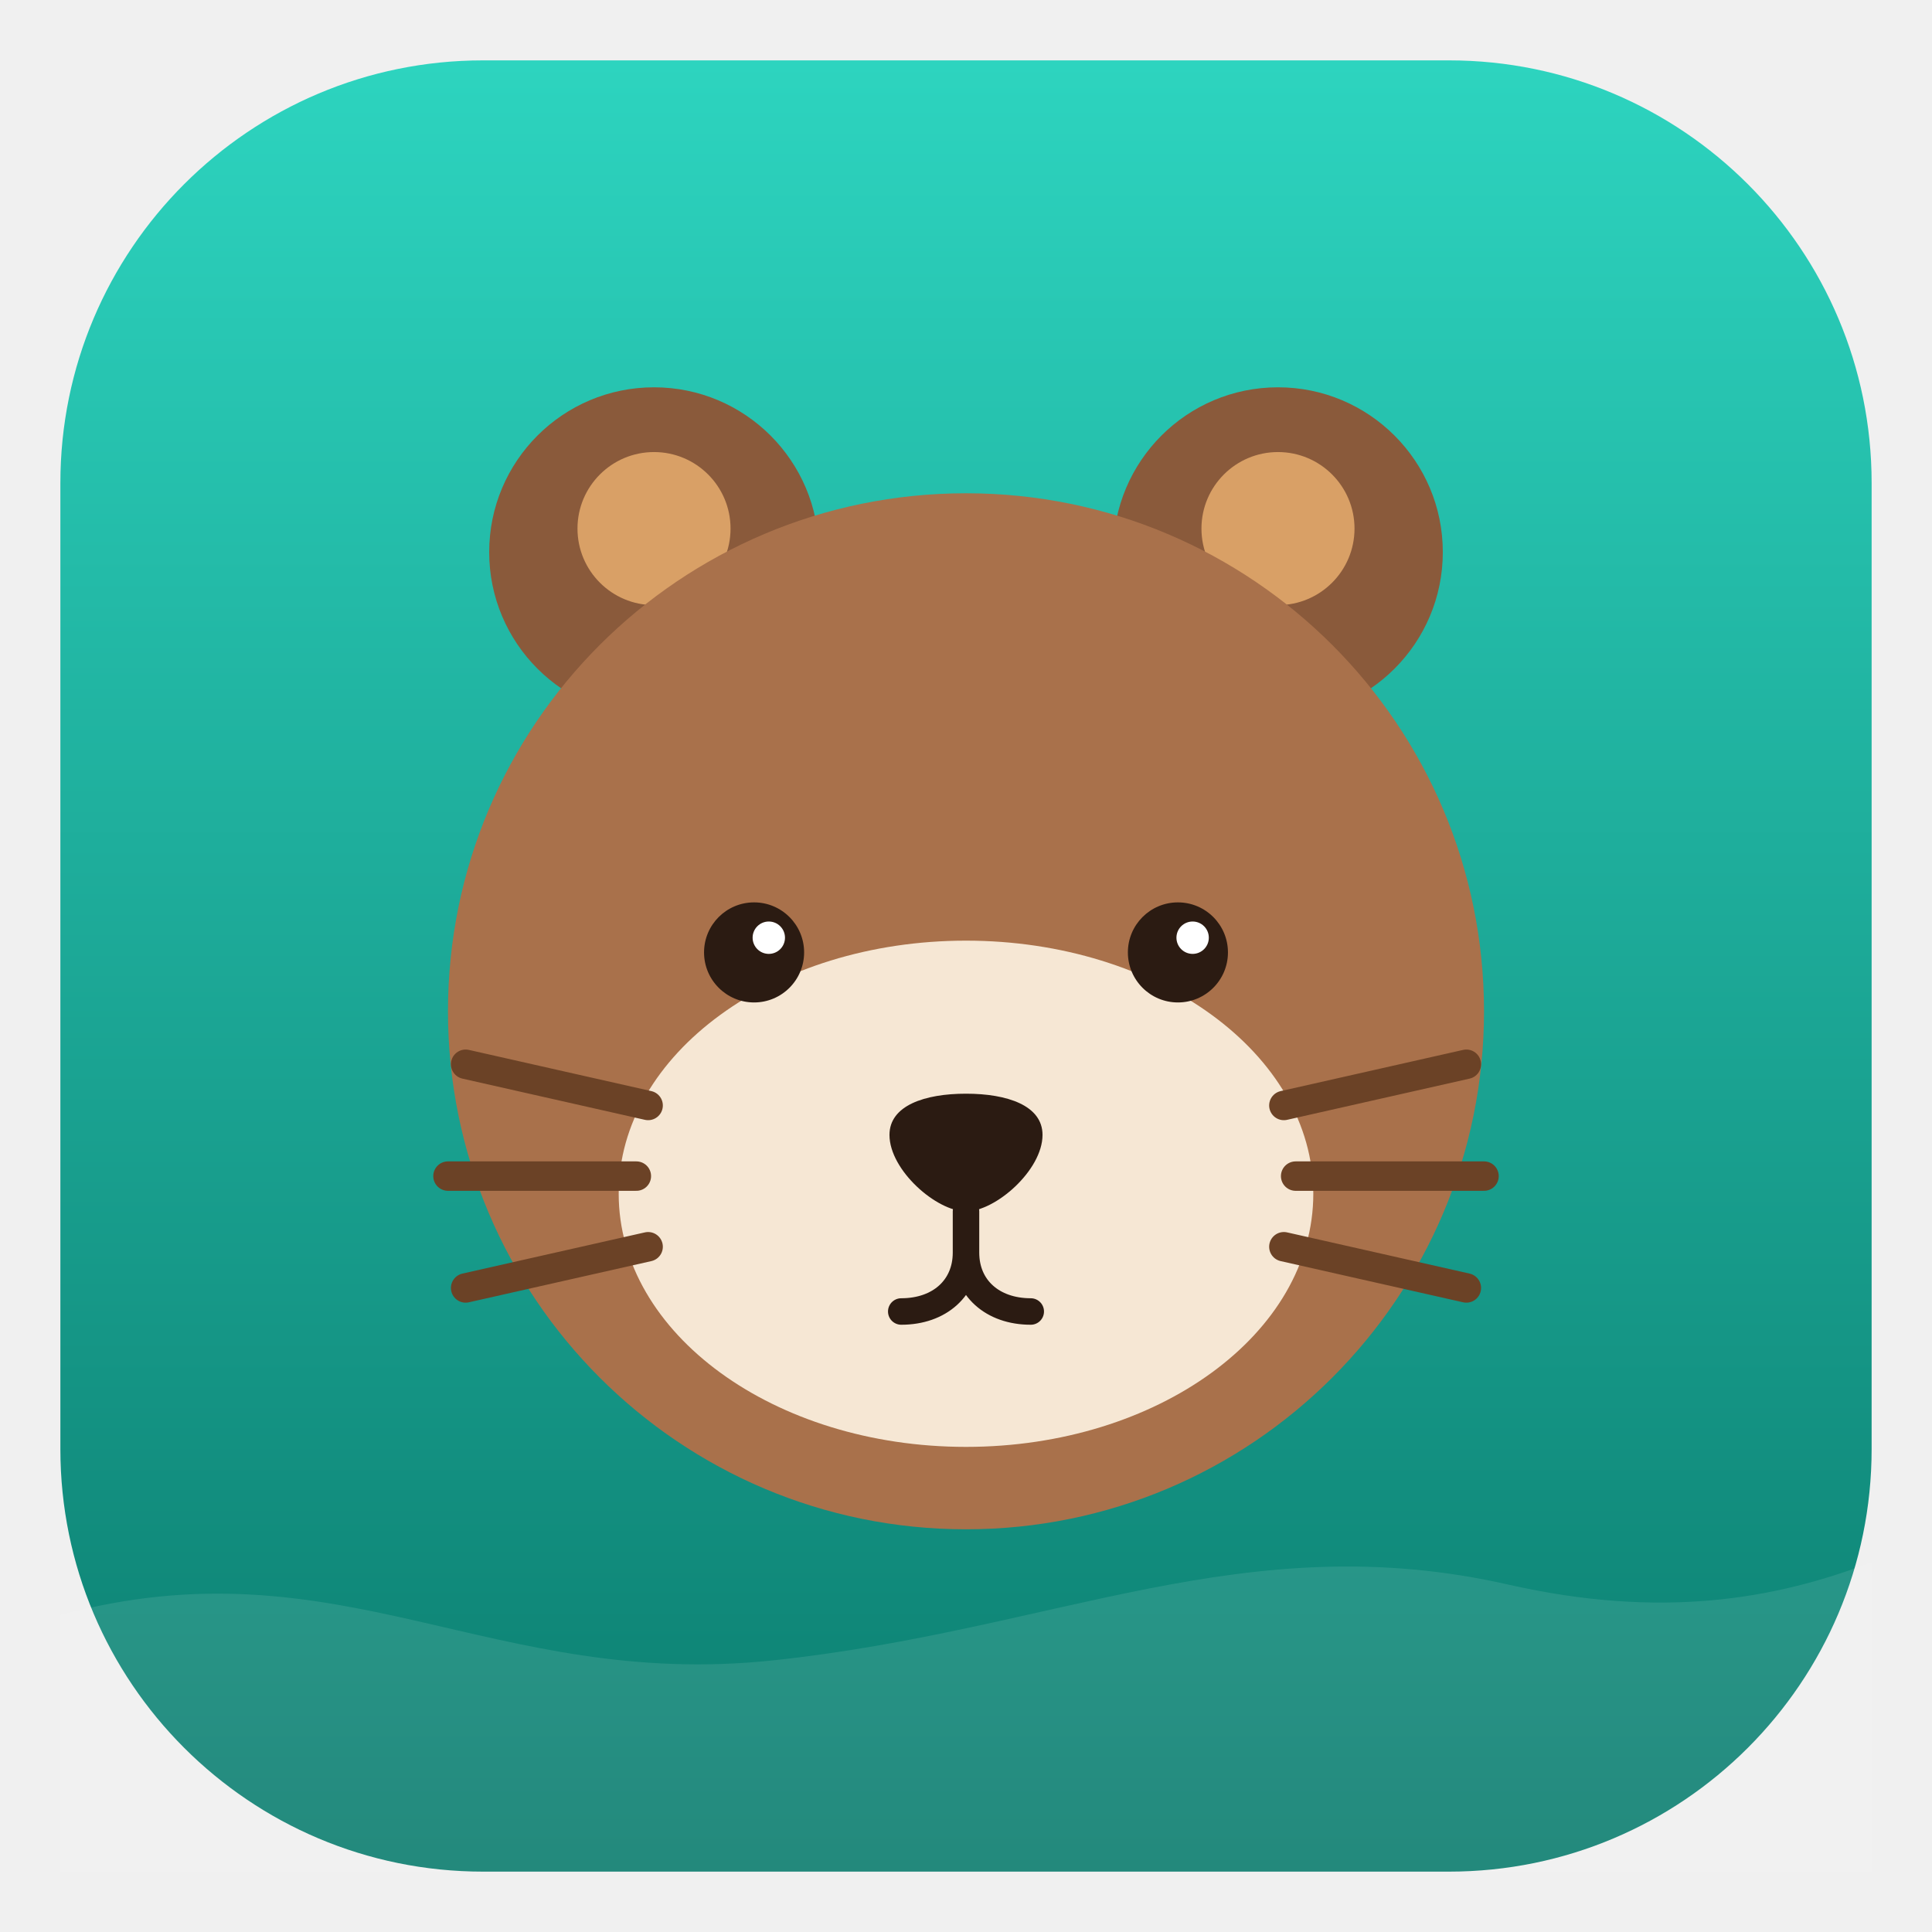
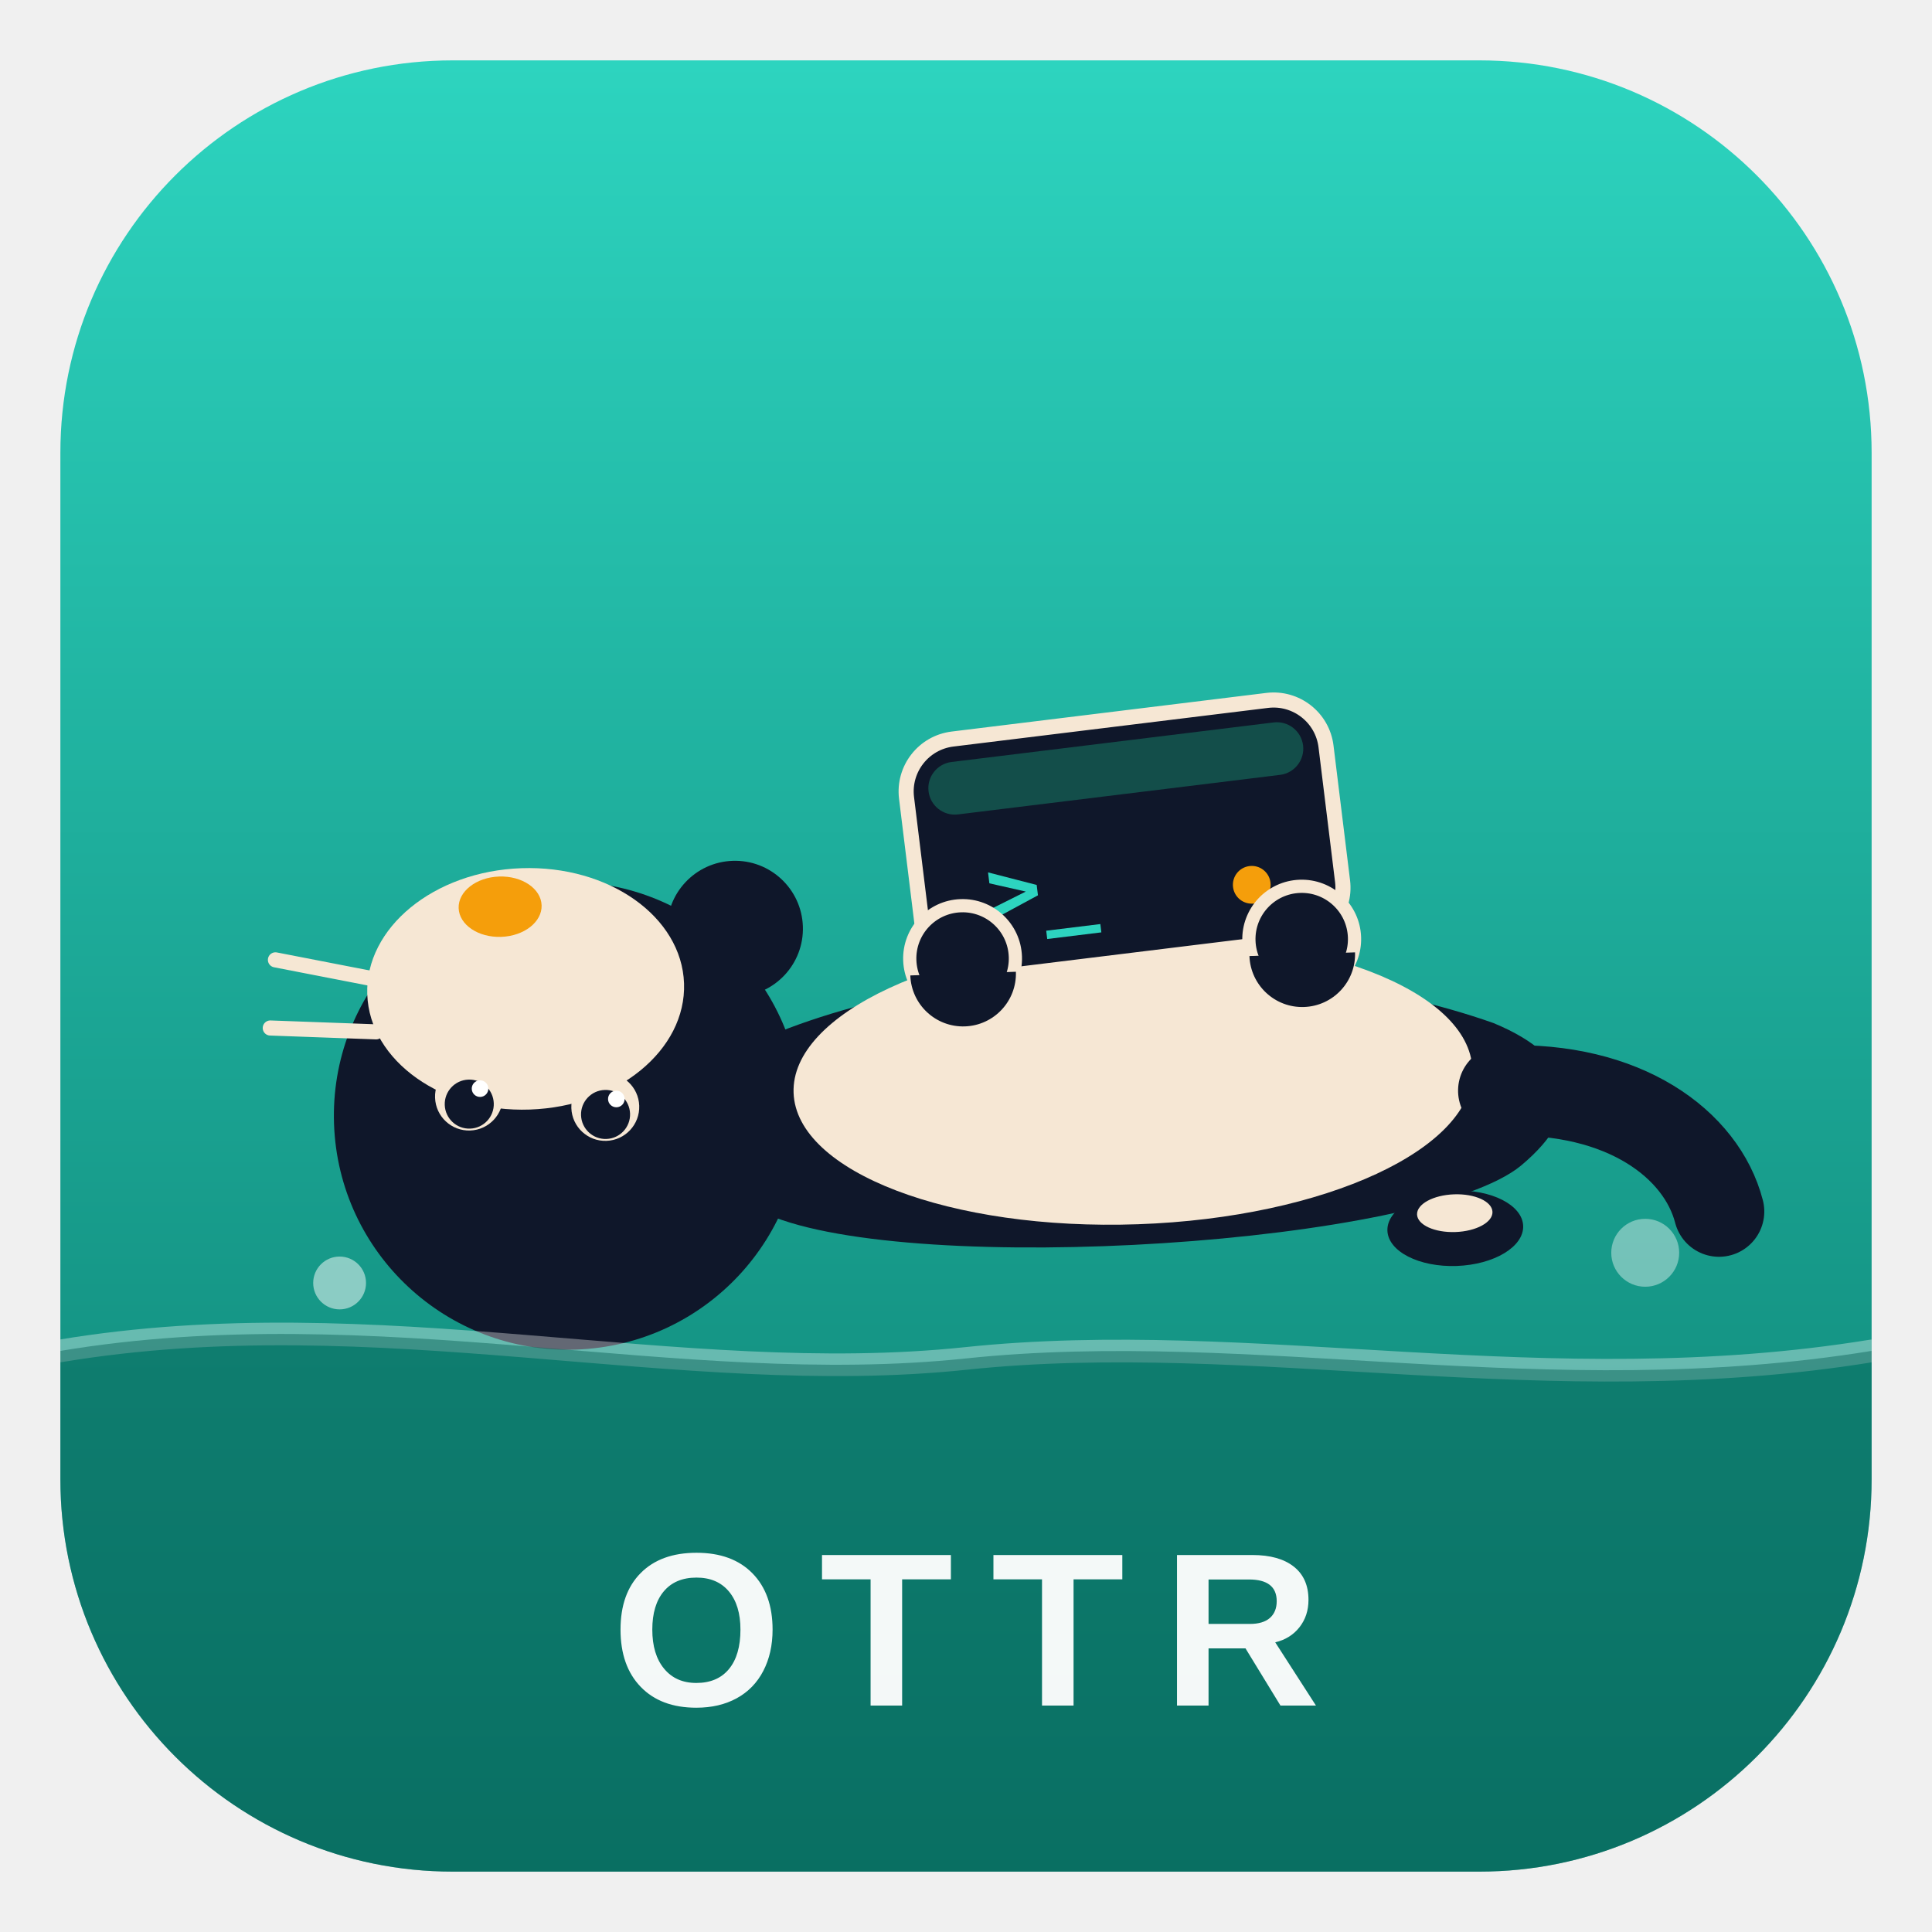
<svg xmlns="http://www.w3.org/2000/svg" width="512" height="512" viewBox="0 0 512 512" role="img" aria-label="Ottr app icon">
  <defs>
-     <linearGradient id="water" x1="0" y1="0" x2="0" y2="1">
+     <linearGradient id="river" x1="0" y1="0" x2="0" y2="1">
      <stop offset="0" stop-color="#2DD4BF" />
      <stop offset="1" stop-color="#0B7C6E" />
    </linearGradient>
+     <clipPath id="plate">
+       <rect x="16" y="16" width="480" height="480" rx="104" />
+     </clipPath>
  </defs>
-   <rect x="16" y="16" width="480" height="480" rx="112" fill="url(#water)" />
-   <path d="M16 428 C 90 408 130 448 205 440 C 280 432 330 404 400 420 C 440 429 470 424 496 414 L 496 496 L 16 496 Z" fill="#FFFFFF" opacity="0.10" />
-   <g transform="translate(256 268) scale(0.78) translate(-256 -268)">
-     <circle cx="150" cy="112" r="56" fill="#8A5A3B" />
-     <circle cx="362" cy="112" r="56" fill="#8A5A3B" />
-     <circle cx="150" cy="104" r="26" fill="#D9A066" />
-     <circle cx="362" cy="104" r="26" fill="#D9A066" />
-     <circle cx="256" cy="268" r="176" fill="#A9714B" />
-     <ellipse cx="256" cy="330" rx="118" ry="86" fill="#F6E7D4" />
-     <circle cx="184" cy="248" r="17" fill="#2B1B12" />
-     <circle cx="328" cy="248" r="17" fill="#2B1B12" />
-     <circle cx="189" cy="243" r="5.5" fill="#FFFFFF" />
-     <circle cx="333" cy="243" r="5.5" fill="#FFFFFF" />
-     <path d="M256 296 c14 0 26 4 26 14 0 12 -16 26 -26 26 -10 0 -26 -14 -26 -26 0 -10 12 -14 26 -14 Z" fill="#2B1B12" />
-     <path d="M256 336 v14 c0 12 -9 20 -22 20 M256 350 c0 12 9 20 22 20" fill="none" stroke="#2B1B12" stroke-width="9" stroke-linecap="round" />
-     <g stroke="#6B4226" stroke-width="10" stroke-linecap="round">
-       <path d="M148 300 L86 286" />
-       <path d="M144 324 L80 324" />
-       <path d="M148 348 L86 362" />
-       <path d="M364 300 L426 286" />
-       <path d="M368 324 L432 324" />
-       <path d="M364 348 L426 362" />
+   <rect x="16" y="16" width="480" height="480" rx="104" fill="url(#river)" />
+   <g clip-path="url(#plate)">
+     <g transform="rotate(-2 256 280)">
+       <circle cx="196" cy="244" r="18" fill="#0F172A" />
+       <circle cx="150" cy="292" r="62" fill="#0F172A" />
+       <ellipse cx="140" cy="258" rx="42" ry="32" fill="#F6E7D4" />
+       <ellipse cx="134" cy="236" rx="11" ry="8" fill="#F59E0B" />
+       <circle cx="124" cy="286" r="9" fill="#F6E7D4" />
+       <circle cx="124" cy="288" r="6.5" fill="#0F172A" />
+       <circle cx="127" cy="284" r="2.2" fill="#FFFFFF" />
+       <circle cx="160" cy="290" r="9" fill="#F6E7D4" />
+       <circle cx="160" cy="292" r="6.5" fill="#0F172A" />
+       <circle cx="163" cy="288" r="2.2" fill="#FFFFFF" />
+       <path d="M114 300 q10 9 22 7" fill="none" stroke="#0F172A" stroke-width="4.5" stroke-linecap="round" />
+       <g stroke="#F6E7D4" stroke-width="4" stroke-linecap="round" fill="none">
+         <path d="M100 254 L74 248" />
+         <path d="M100 268 L72 266" />
+       </g>
+       <path d="M196 276                C 250 252 340 254 396 276                C 418 286 420 300 402 314                C 376 334 240 338 202 320                C 186 312 184 288 196 276 Z" fill="#0F172A" />
+       <ellipse cx="300" cy="288" rx="90" ry="38" fill="#F6E7D4" />
+       <path d="M398 294 C 430 294 450 310 454 328" fill="none" stroke="#0F172A" stroke-width="24" stroke-linecap="round" />
+       <ellipse cx="384" cy="330" rx="18" ry="10" fill="#0F172A" />
+       <ellipse cx="384" cy="326" rx="10" ry="5" fill="#F6E7D4" />
+       <g transform="rotate(-5 300 224)">
+         <rect x="244" y="192" width="112" height="64" rx="14" fill="#0F172A" stroke="#F6E7D4" stroke-width="4" />
+         <rect x="250" y="198" width="100" height="14" rx="7" fill="#134E4A" />
+         <text x="262" y="242" font-family="'SF Mono','Menlo',monospace" font-size="24" font-weight="bold" fill="#2DD4BF">&gt;_</text>
+         <circle cx="332" cy="240" r="5" fill="#F59E0B" />
+       </g>
+       <circle cx="256" cy="254" r="14" fill="#0F172A" stroke="#F6E7D4" stroke-width="3.5" />
+       <circle cx="346" cy="252" r="14" fill="#0F172A" stroke="#F6E7D4" stroke-width="3.5" />
+       <path d="M242 258 a14 14 0 0 0 28 0 Z" fill="#0F172A" />
+       <path d="M332 256 a14 14 0 0 0 28 0 Z" fill="#0F172A" />
    </g>
+     <path d="M16 358 C 100 344 180 368 256 360 C 332 352 410 372 496 358" fill="none" stroke="#FFFFFF" stroke-width="6" opacity="0.35" stroke-linecap="round" />
+     <path d="M16 358 C 100 344 180 368 256 360 C 332 352 410 372 496 358 L 496 496 L 16 496 Z" fill="#065F55" opacity="0.45" />
+     <circle cx="90" cy="340" r="7" fill="#FFFFFF" opacity="0.5" />
+     <circle cx="436" cy="332" r="9" fill="#FFFFFF" opacity="0.4" />
+     <text x="256" y="452" text-anchor="middle" font-family="'SF Pro Display','Helvetica Neue',Arial,sans-serif" font-size="58" font-weight="900" letter-spacing="10" fill="#FFFFFF" opacity="0.95">OTTR</text>
  </g>
</svg>
